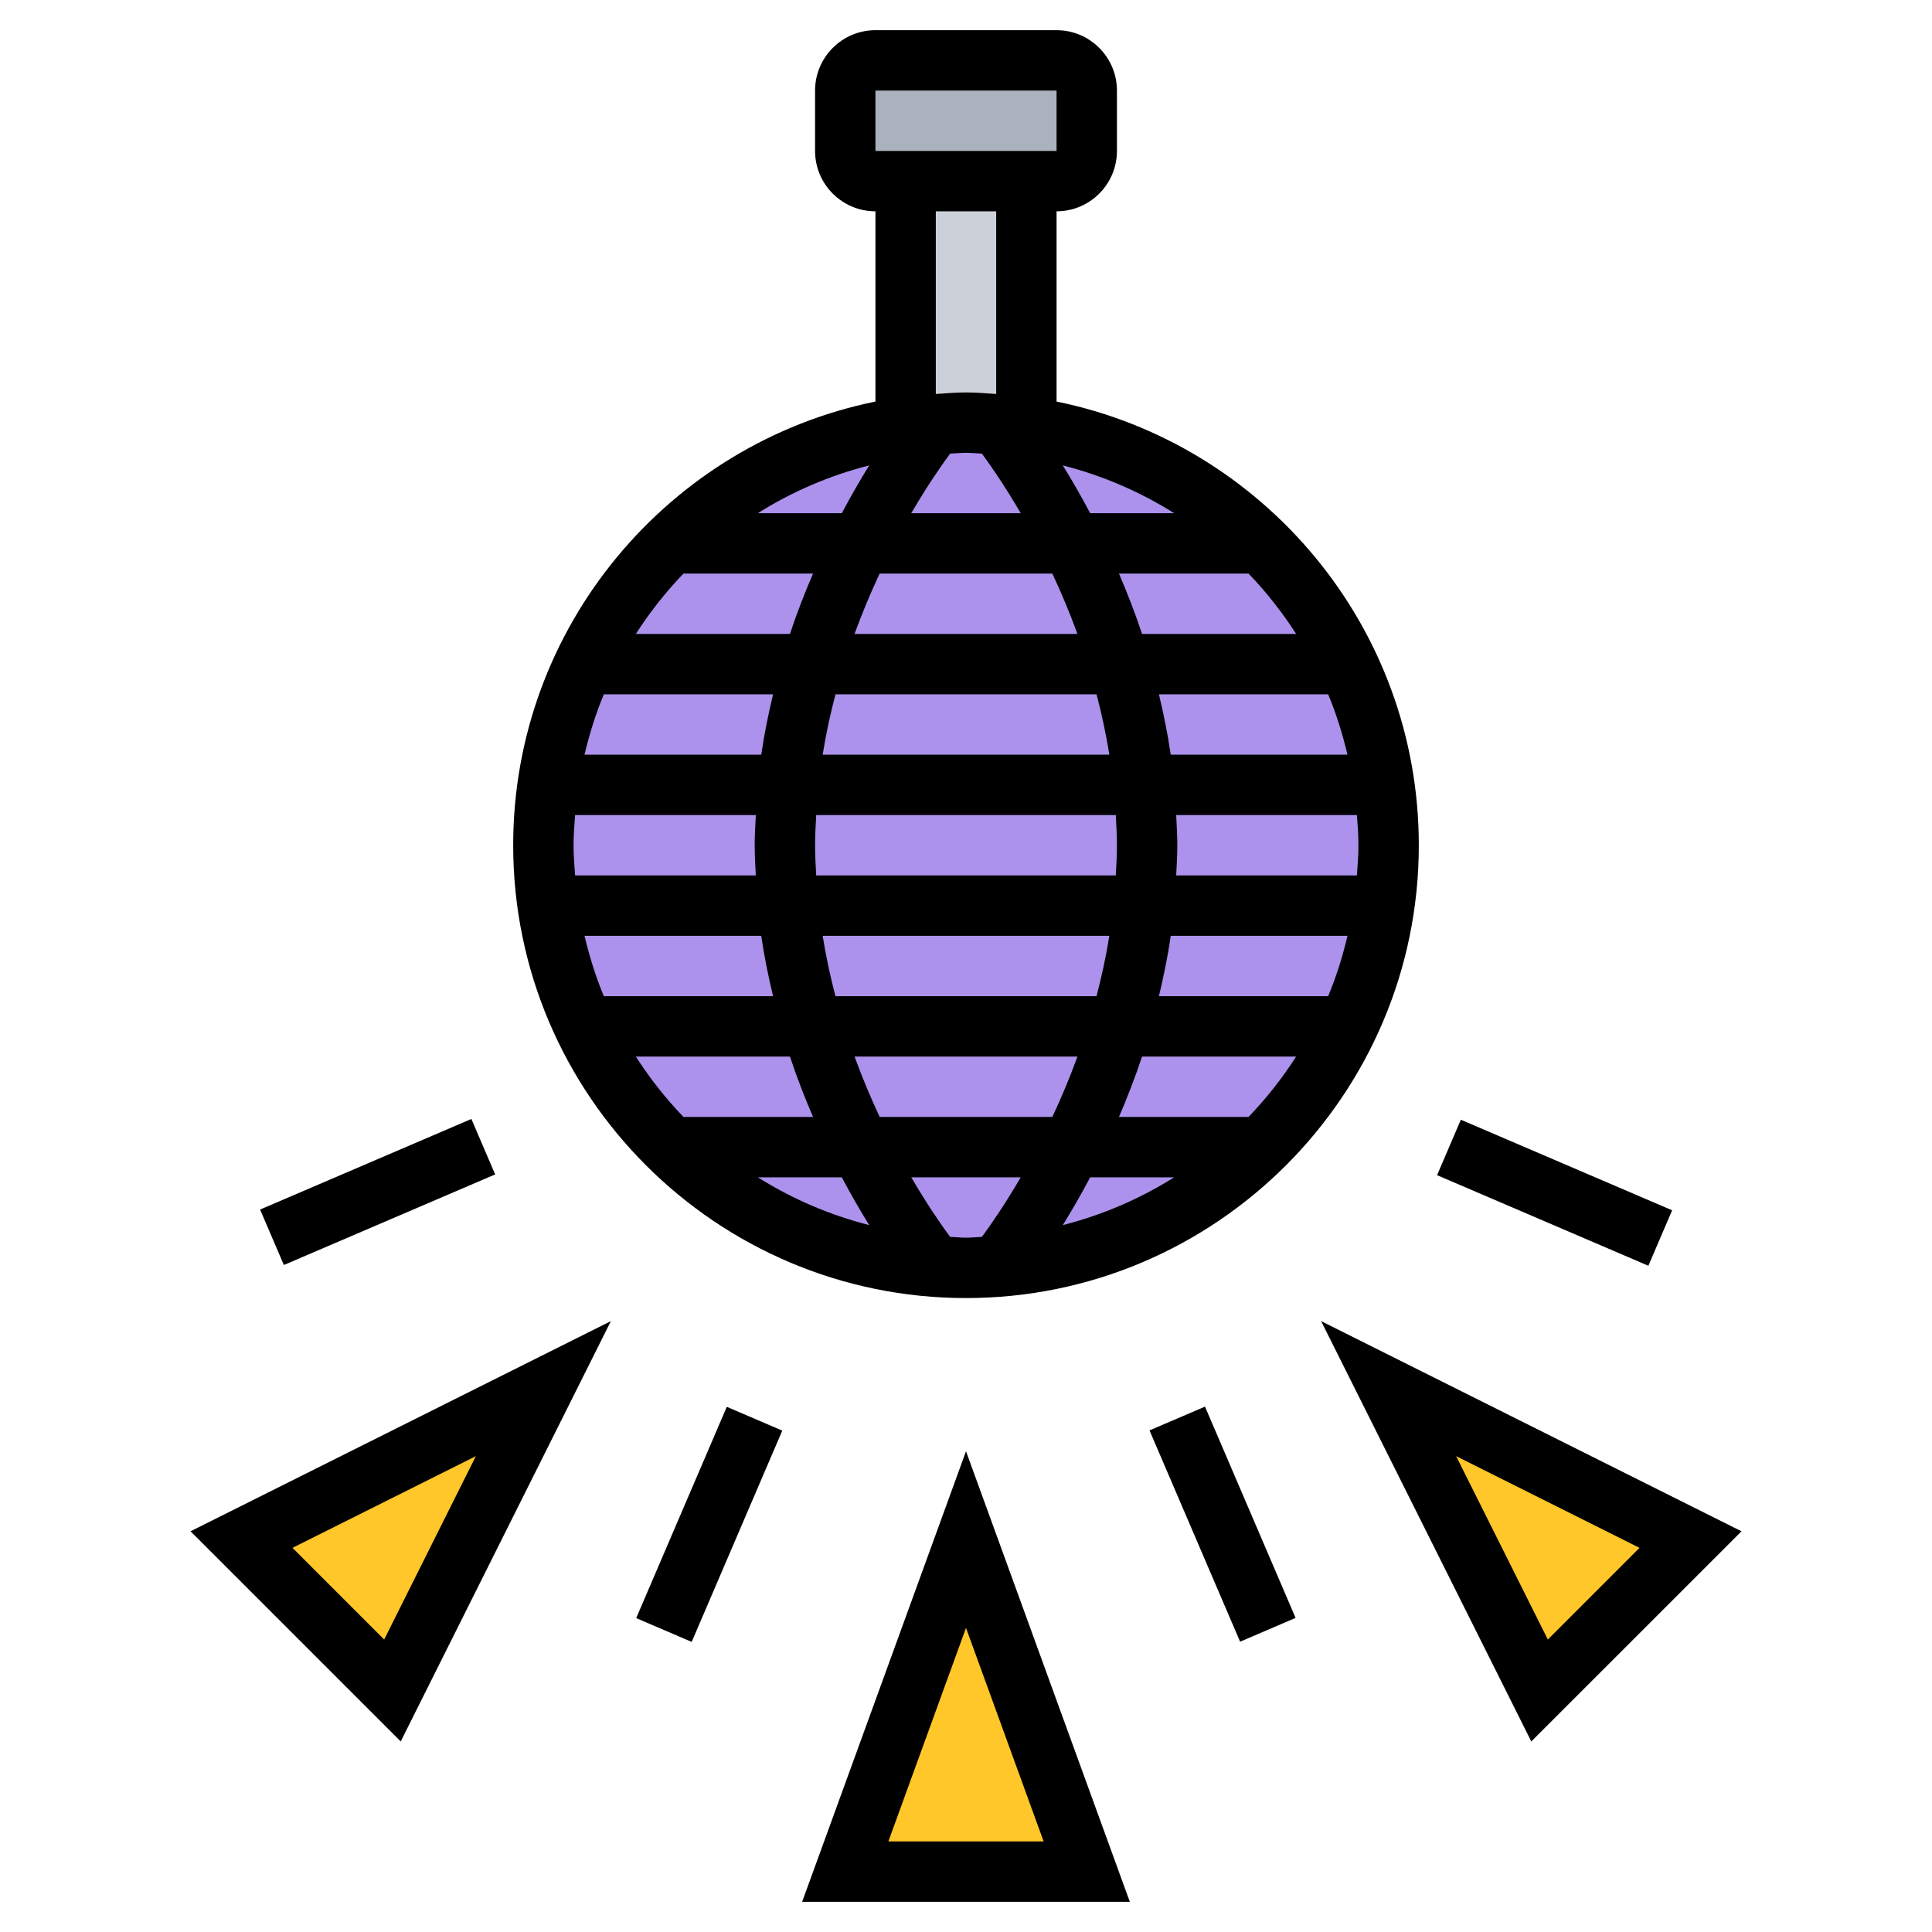
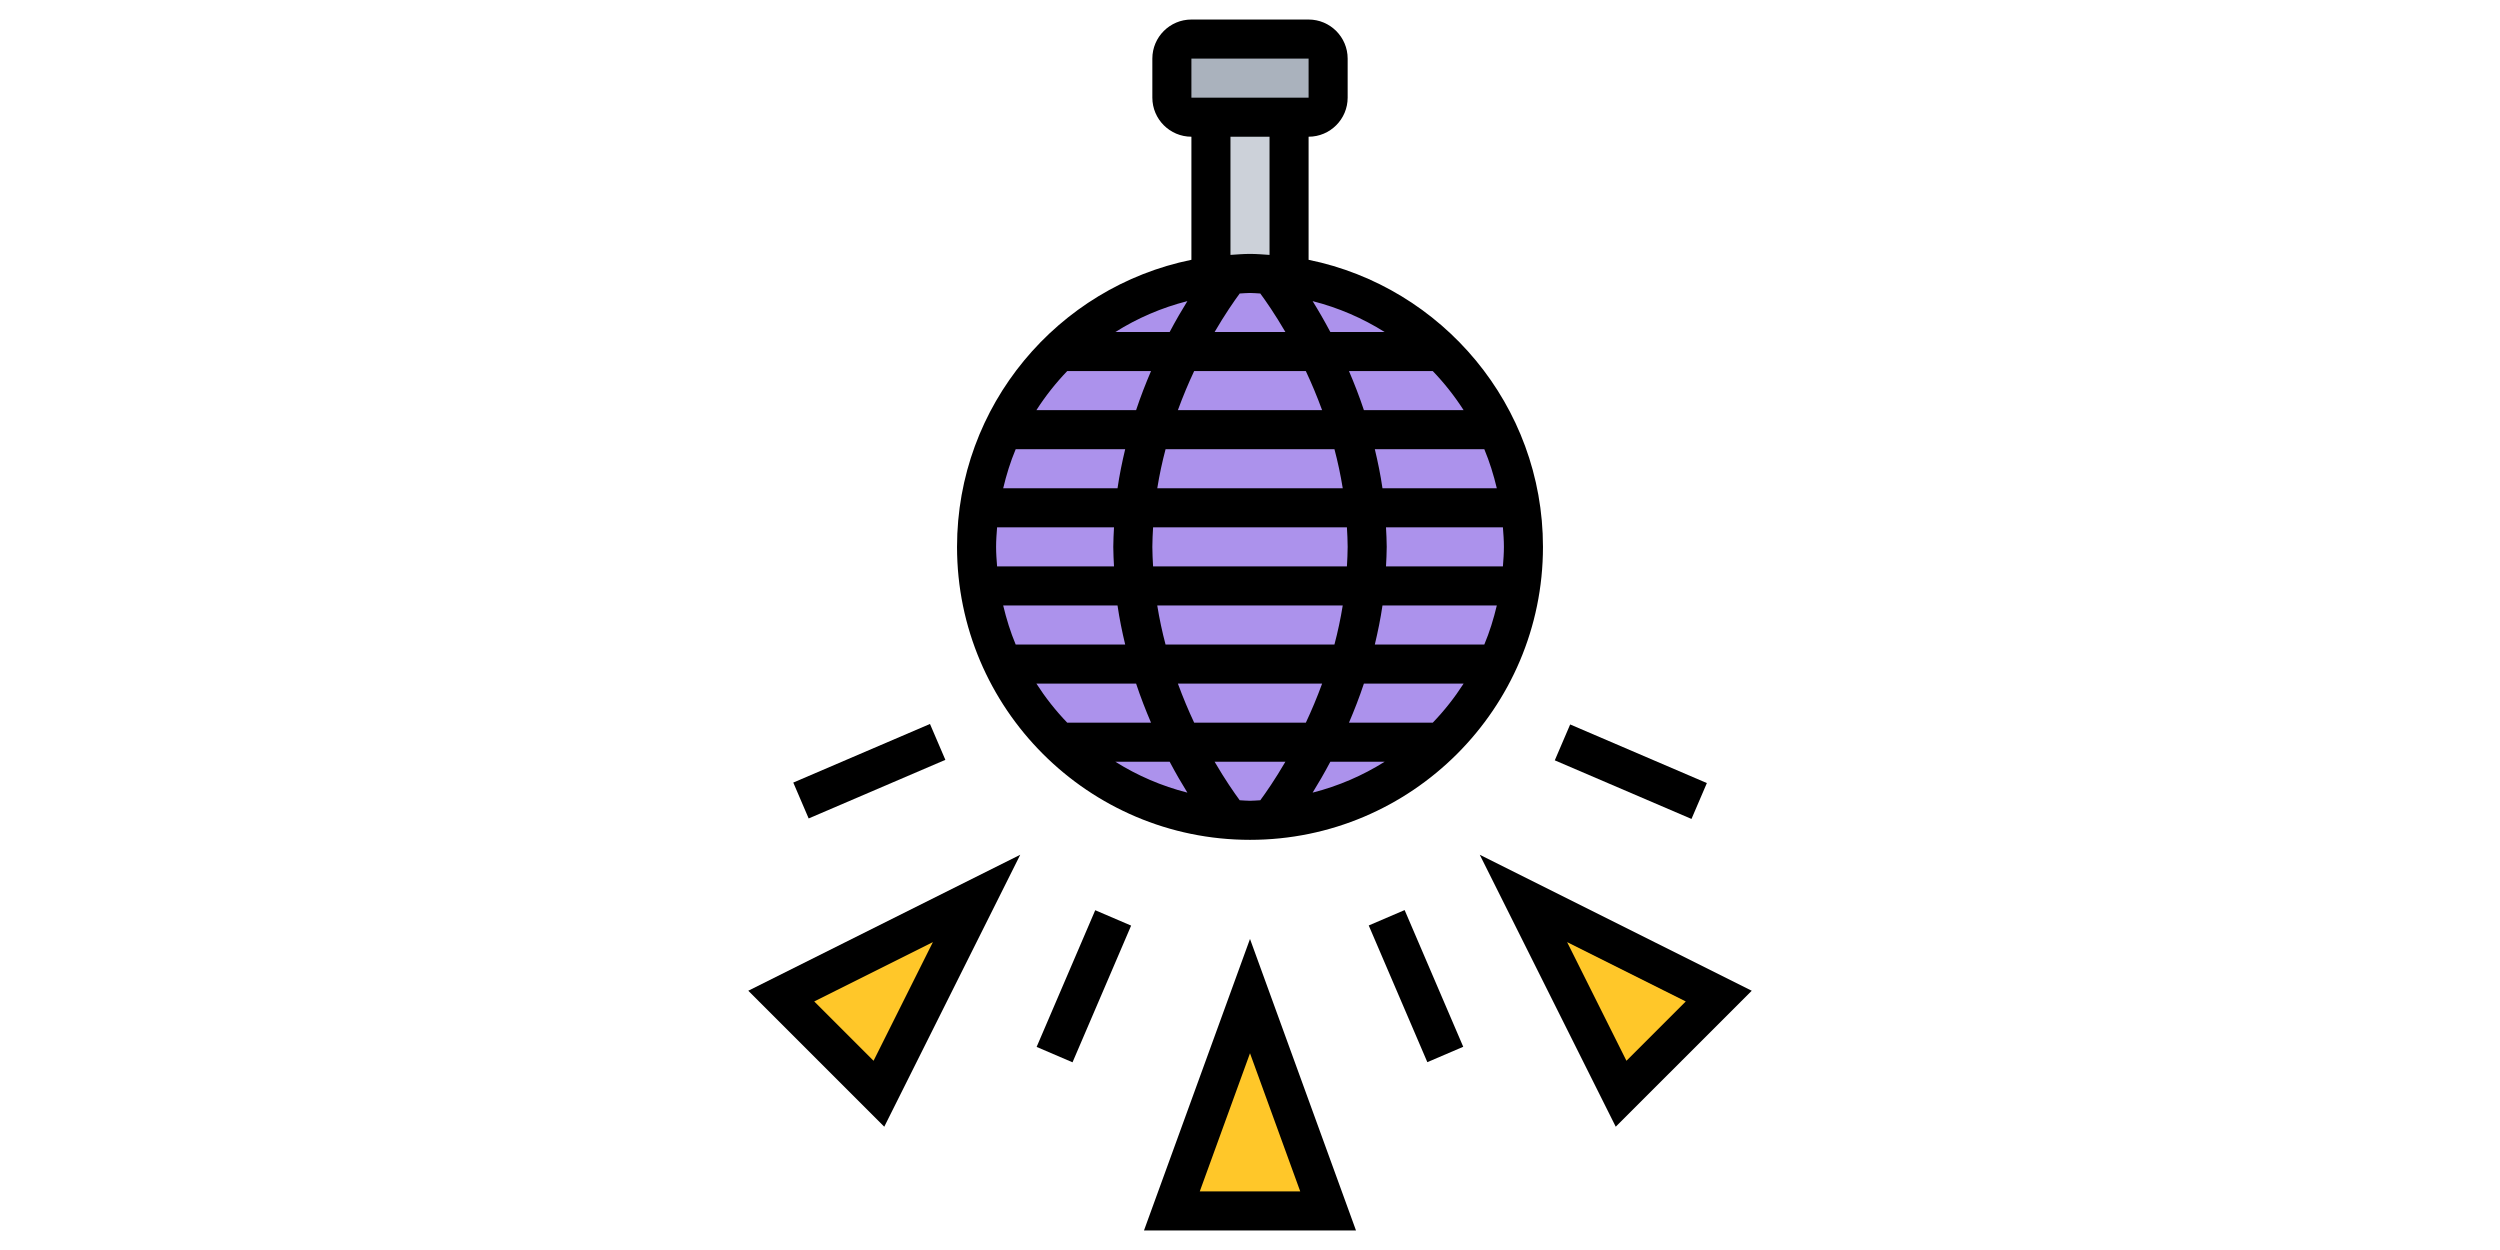
- <svg xmlns="http://www.w3.org/2000/svg" id="_x33_0" enable-background="new 0 0 64 64" height="512" viewBox="0 0 64 64" width="512">
+ <svg xmlns="http://www.w3.org/2000/svg" id="_x33_0" enable-background="new 0 0 64 64" height="256" viewBox="0 0 64 64" width="512">
  <path d="m36 3v2c0 .55-.45 1-1 1h-1-4-1c-.55 0-1-.45-1-1v-2c0-.55.45-1 1-1h6c.55 0 1 .45 1 1z" fill="#aab2bd" />
  <path d="m33.03 14.04c-.34-.03-.68-.04-1.03-.04s-.69.01-1.03.04c-.32.02-.64.06-.95.1l-.02-.14v-8h4v8l-.02.14c-.31-.04-.63-.08-.95-.1z" fill="#ccd1d9" />
  <path d="m18 46-5 10-5-5z" fill="#ffc729" />
  <path d="m32 51 4 11h-8z" fill="#ffc729" />
  <circle cx="32" cy="28" fill="#ac92ec" r="14" />
  <path d="m56 51-5 5-5-10z" fill="#ffc729" />
  <path d="m32 43c8.271 0 15-6.729 15-15 0-7.244-5.161-13.304-12-14.698v-6.302c1.103 0 2-.897 2-2v-2c0-1.103-.897-2-2-2h-6c-1.103 0-2 .897-2 2v2c0 1.103.897 2 2 2v6.302c-6.839 1.394-12 7.454-12 14.698 0 8.271 6.729 15 15 15zm-13-15c0-.338.025-.669.051-1h5.986c-.016.332-.037.661-.037 1s.021.668.037 1h-5.986c-.026-.331-.051-.662-.051-1zm12.473-12.973c.176-.007.349-.027.527-.027s.351.02.527.027c.286.388.752 1.058 1.286 1.973h-3.626c.534-.915 1-1.585 1.286-1.973zm-3.587 1.973h-2.782c1.127-.709 2.367-1.246 3.69-1.583-.286.46-.593.989-.908 1.583zm7.32-1.583c1.323.337 2.563.875 3.69 1.583h-2.782c-.315-.594-.622-1.123-.908-1.583zm-.347 3.583c.289.615.571 1.284.833 2h-7.385c.262-.716.544-1.385.833-2zm1.465 4c.17.642.313 1.309.425 2h-9.497c.111-.691.255-1.358.425-2zm8.313 2h-5.854c-.1-.692-.238-1.354-.392-2h5.606c.268.641.476 1.312.64 2zm.363 3c0 .338-.025.669-.051 1h-5.986c.016-.332.037-.661.037-1s-.021-.668-.037-1h5.986c.026.331.051.662.051 1zm-17.324 5c-.17-.642-.313-1.309-.425-2h9.497c-.111.691-.255 1.358-.425 2zm8.017 2c-.262.716-.544 1.385-.833 2h-5.719c-.289-.615-.571-1.284-.833-2zm-8.693-7c0-.338.02-.669.038-1h9.924c.018.331.038.662.038 1s-.02.669-.038 1h-9.924c-.018-.331-.038-.662-.038-1zm11.783 3h5.854c-.163.688-.371 1.359-.64 2h-5.606c.153-.646.292-1.308.392-2zm-13.566-6h-5.854c.163-.688.371-1.359.64-2h5.606c-.153.646-.292 1.308-.392 2zm0 6c.1.692.238 1.354.392 2h-5.606c-.268-.641-.476-1.312-.64-2zm.951 4c.235.71.496 1.372.764 2h-4.291c-.589-.612-1.117-1.282-1.578-2zm1.718 4c.315.594.622 1.123.908 1.583-1.323-.337-2.563-.875-3.69-1.583zm3.587 1.973c-.286-.388-.752-1.058-1.286-1.973h3.626c-.534.915-1 1.585-1.286 1.973-.176.007-.349.027-.527.027s-.351-.02-.527-.027zm4.641-1.973h2.782c-1.127.709-2.367 1.246-3.69 1.583.286-.46.593-.989.908-1.583zm5.245-2h-4.291c.268-.628.529-1.29.764-2h5.105c-.461.718-.989 1.388-1.578 2zm1.578-16h-5.105c-.235-.71-.496-1.372-.764-2h4.291c.589.612 1.117 1.282 1.578 2zm-13.937-18h6v2h-6zm2 4h2v6.051c-.332-.022-.662-.051-1-.051s-.668.029-1 .051zm-8.359 12h4.291c-.268.628-.529 1.29-.764 2h-5.105c.461-.718.989-1.388 1.578-2z" />
  <path d="m26.572 63h10.855l-5.427-14.926zm2.856-2 2.572-7.074 2.572 7.074z" />
  <path d="m43.764 43.764 6.962 13.924 6.963-6.962zm4.472 4.472 6.075 3.038-3.037 3.038z" />
  <path d="m13.274 57.688 6.962-13.924-13.924 6.962zm-.548-3.376-3.037-3.038 6.075-3.038z" />
  <path d="m39.5 46.692h2v7.616h-2z" transform="matrix(.919 -.394 .394 .919 -16.618 20.037)" />
  <path d="m19.692 49.5h7.616v2h-7.616z" transform="matrix(.394 -.919 .919 .394 -32.174 52.196)" />
  <path d="m8.692 38.5h7.616v1.999h-7.616z" transform="matrix(.919 -.394 .394 .919 -14.541 8.111)" />
  <path d="m50.5 35.692h1.999v7.616h-1.999z" transform="matrix(.394 -.919 .919 .394 -5.093 71.276)" />
</svg>
